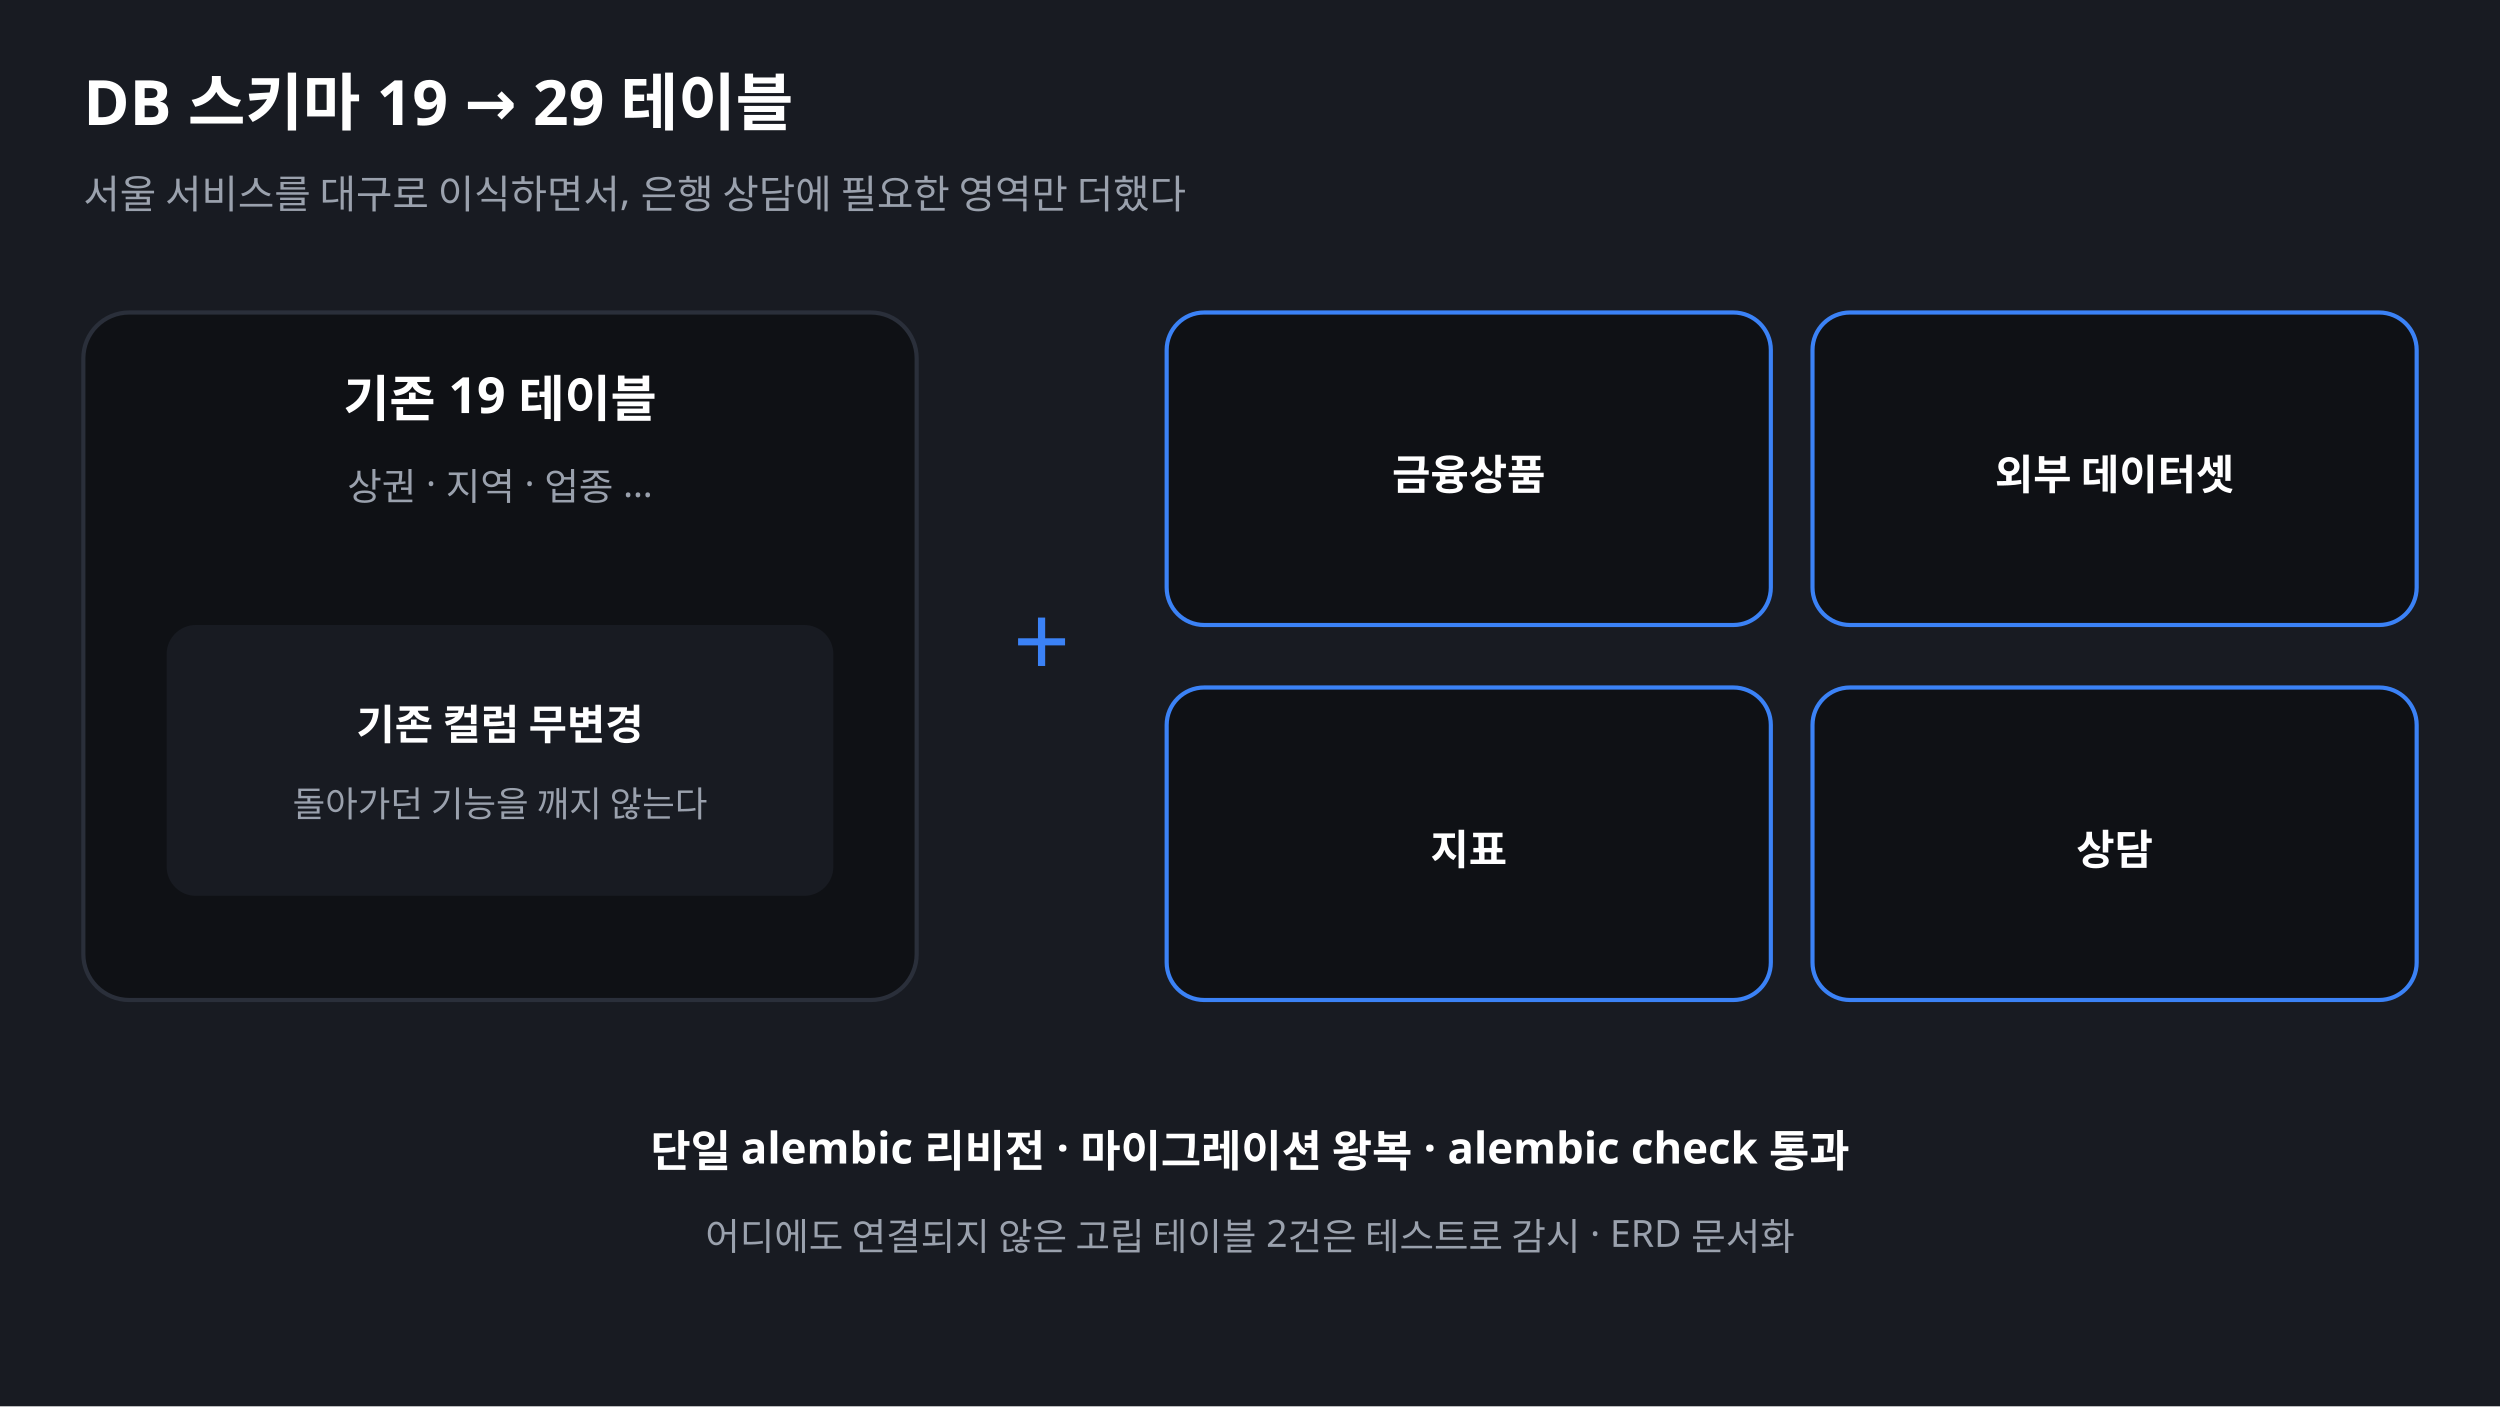
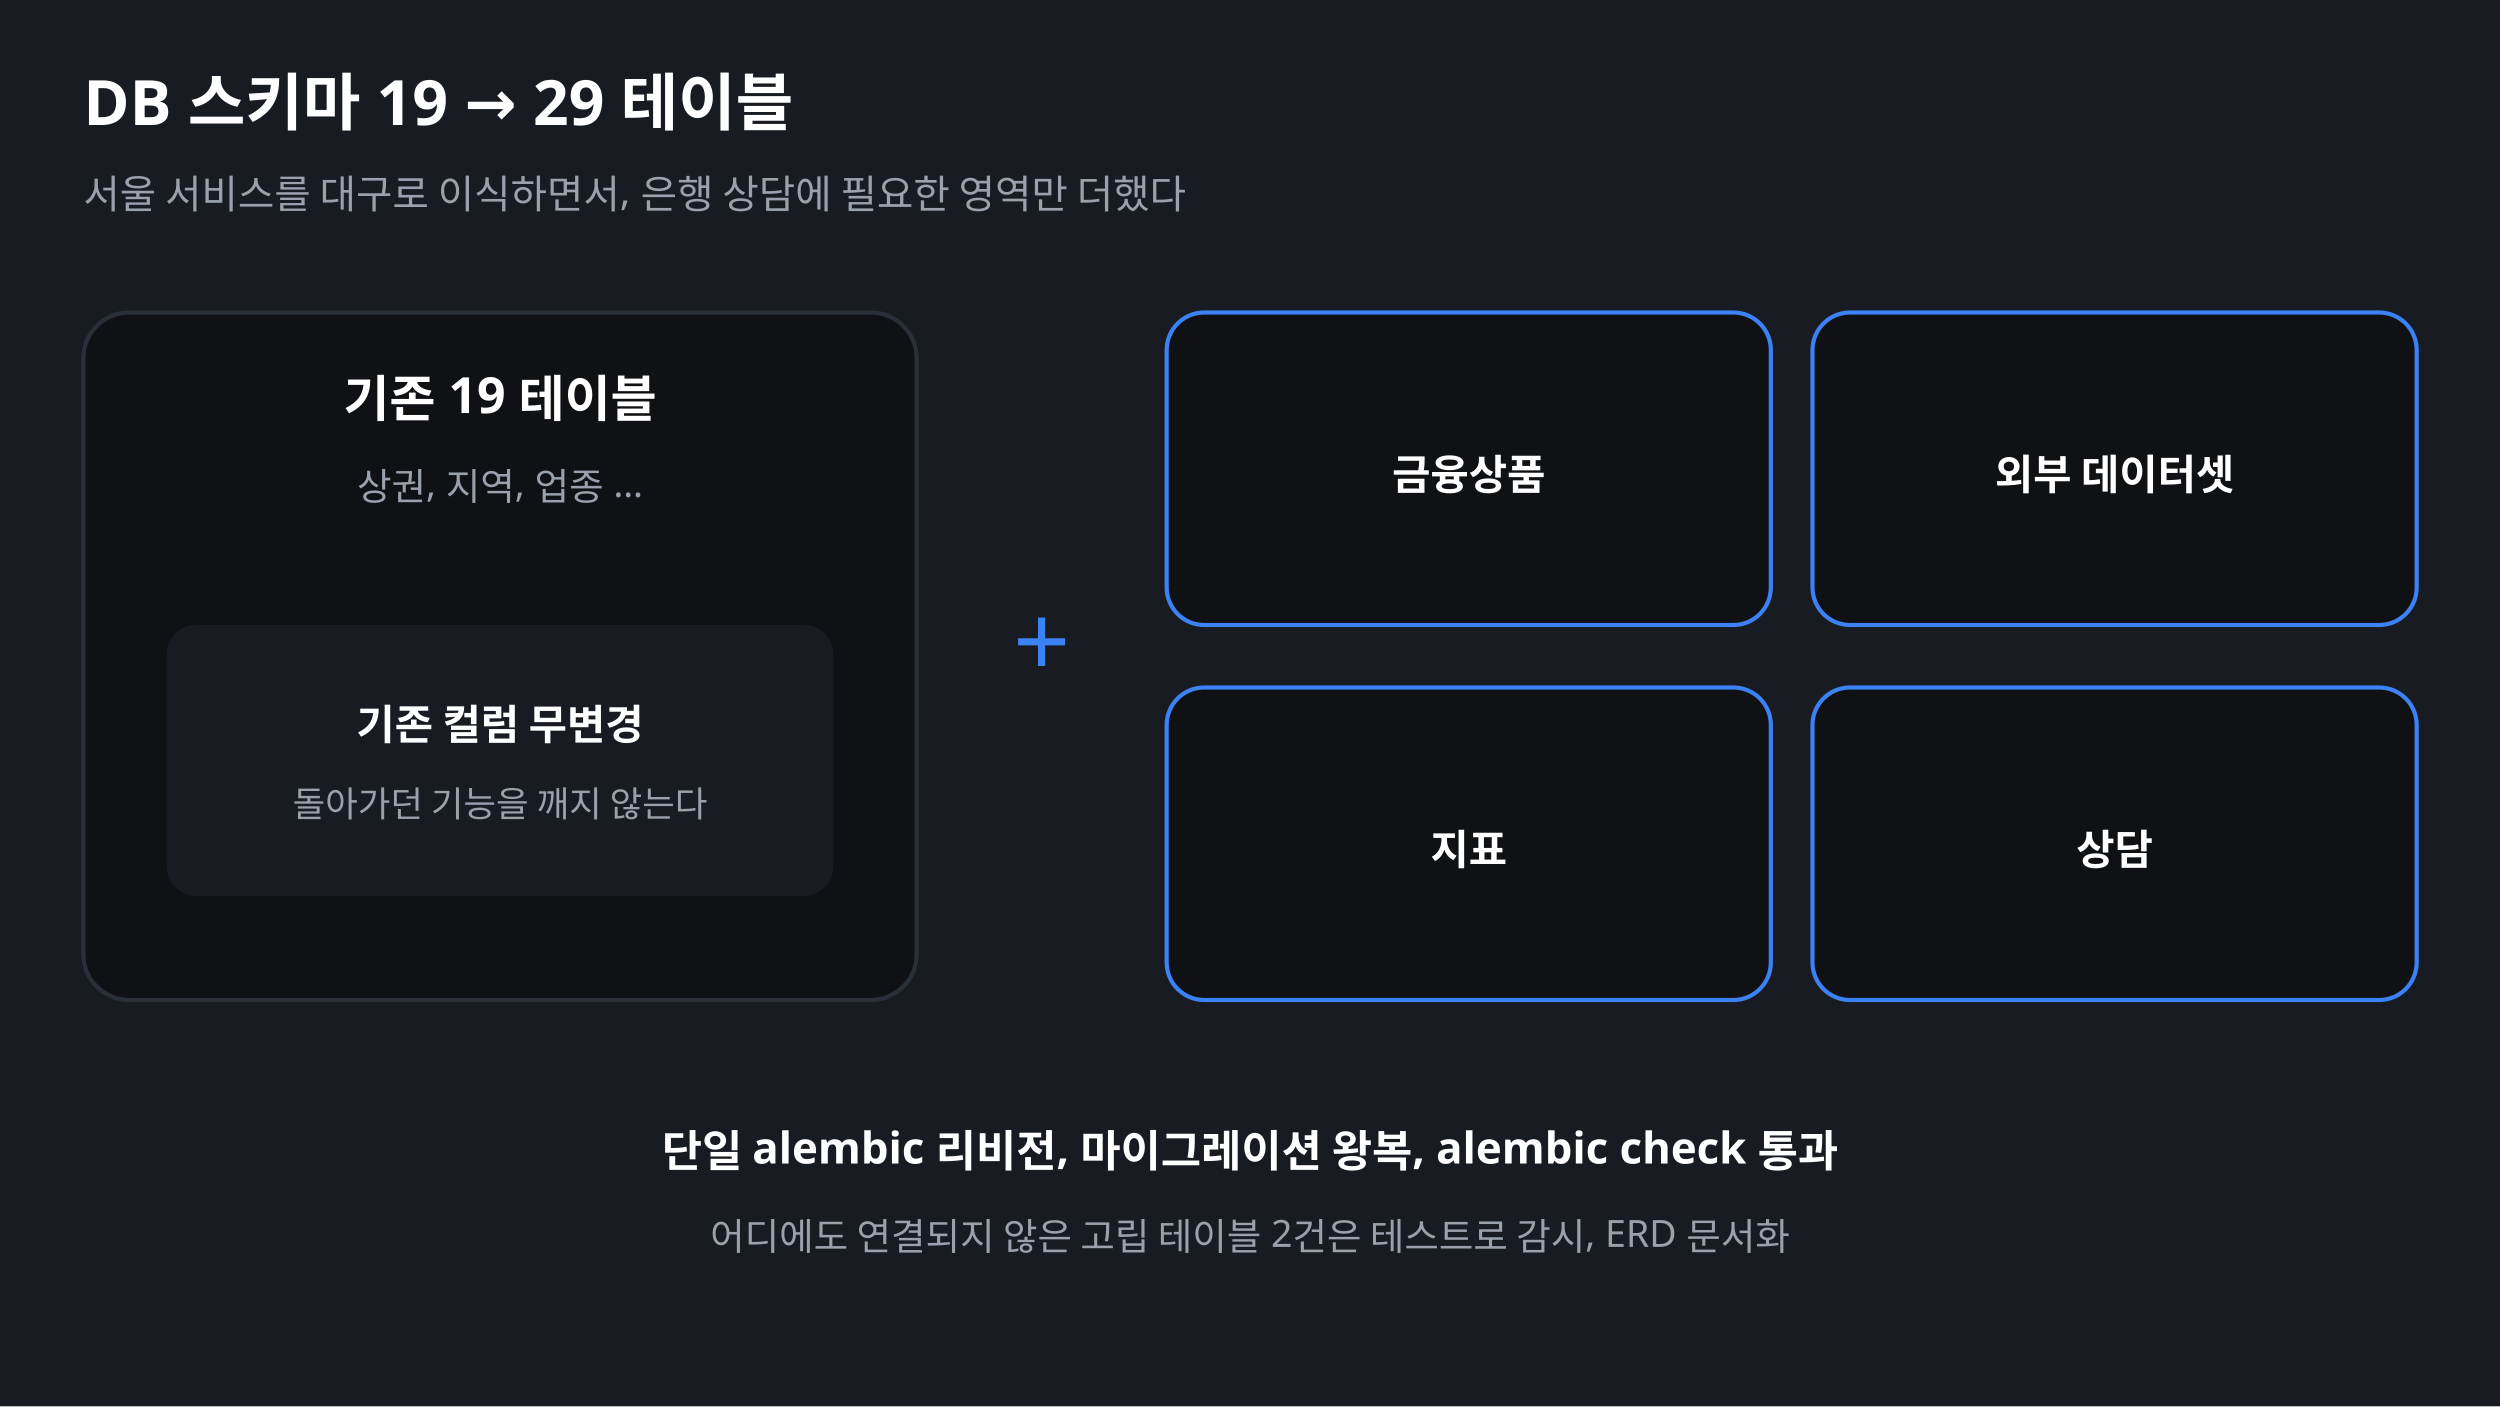
<svg xmlns="http://www.w3.org/2000/svg" viewBox="0 0 1200 675" font-family="Pretendard, 'Apple SD Gothic Neo', sans-serif">
  <rect width="1200" height="675" fill="#181b22" />
  <text x="40" y="60" fill="#fff" font-size="30" font-weight="700">DB 스키마 19 → 29 테이블</text>
  <text x="40" y="100" fill="#9aa1ad" font-size="19">서울 서비스를 대구로 이식하면서, 은행 상담에 필요한 영역만 더했다</text>
  <rect x="40" y="150" width="400" height="330" rx="22" fill="#0f1115" stroke="#2a2f3a" stroke-width="2" />
  <text x="240" y="200" fill="#fff" font-size="24" font-weight="700" text-anchor="middle">기존 19 테이블</text>
-   <text x="240" y="240" fill="#9aa1ad" font-size="18" text-anchor="middle">상권 · 지역 · 업종 …</text>
+   <text x="240" y="240" fill="#9aa1ad" font-size="18" text-anchor="middle">상권, 지역, 업종 …</text>
  <rect x="80" y="300" width="320" height="130" rx="14" fill="#181b22" />
  <text x="240" y="355" fill="#fff" font-size="20" font-weight="700" text-anchor="middle">기존 컬럼 무변경</text>
  <text x="240" y="392" fill="#9aa1ad" font-size="17" text-anchor="middle">돌아가던 기능을 깨지 않는다</text>
  <text x="500" y="325" fill="#3b82f6" font-size="48" text-anchor="middle">+</text>
  <g font-size="20" font-weight="700" text-anchor="middle">
    <rect x="560" y="150" width="290" height="150" rx="18" fill="#0f1115" stroke="#3b82f6" stroke-width="2" />
    <text x="705" y="235" fill="#fff">금융상품</text>
    <rect x="870" y="150" width="290" height="150" rx="18" fill="#0f1115" stroke="#3b82f6" stroke-width="2" />
    <text x="1015" y="235" fill="#fff">외부 데이터셋</text>
    <rect x="560" y="330" width="290" height="150" rx="18" fill="#0f1115" stroke="#3b82f6" stroke-width="2" />
    <text x="705" y="415" fill="#fff">지표</text>
    <rect x="870" y="330" width="290" height="150" rx="18" fill="#0f1115" stroke="#3b82f6" stroke-width="2" />
    <text x="1015" y="415" fill="#fff">상담</text>
  </g>
-   <text x="600" y="560" fill="#fff" font-size="21" font-weight="700" text-anchor="middle">단일 alembic 리비전 · 마이그레이션 왕복 · alembic check 통과</text>
-   <text x="600" y="600" fill="#9aa1ad" font-size="18" text-anchor="middle">어디에도 연결되지 않은 고립 테이블 2건은 테스트로 감시 · ERD 문서화</text>
+   <text x="600" y="560" fill="#fff" font-size="21" font-weight="700" text-anchor="middle">단일 alembic 리비전, 마이그레이션 왕복, alembic check 통과</text>
+   <text x="600" y="600" fill="#9aa1ad" font-size="18" text-anchor="middle">어디에도 연결되지 않은 고립 테이블 2건은 테스트로 감시, ERD 문서화</text>
</svg>
